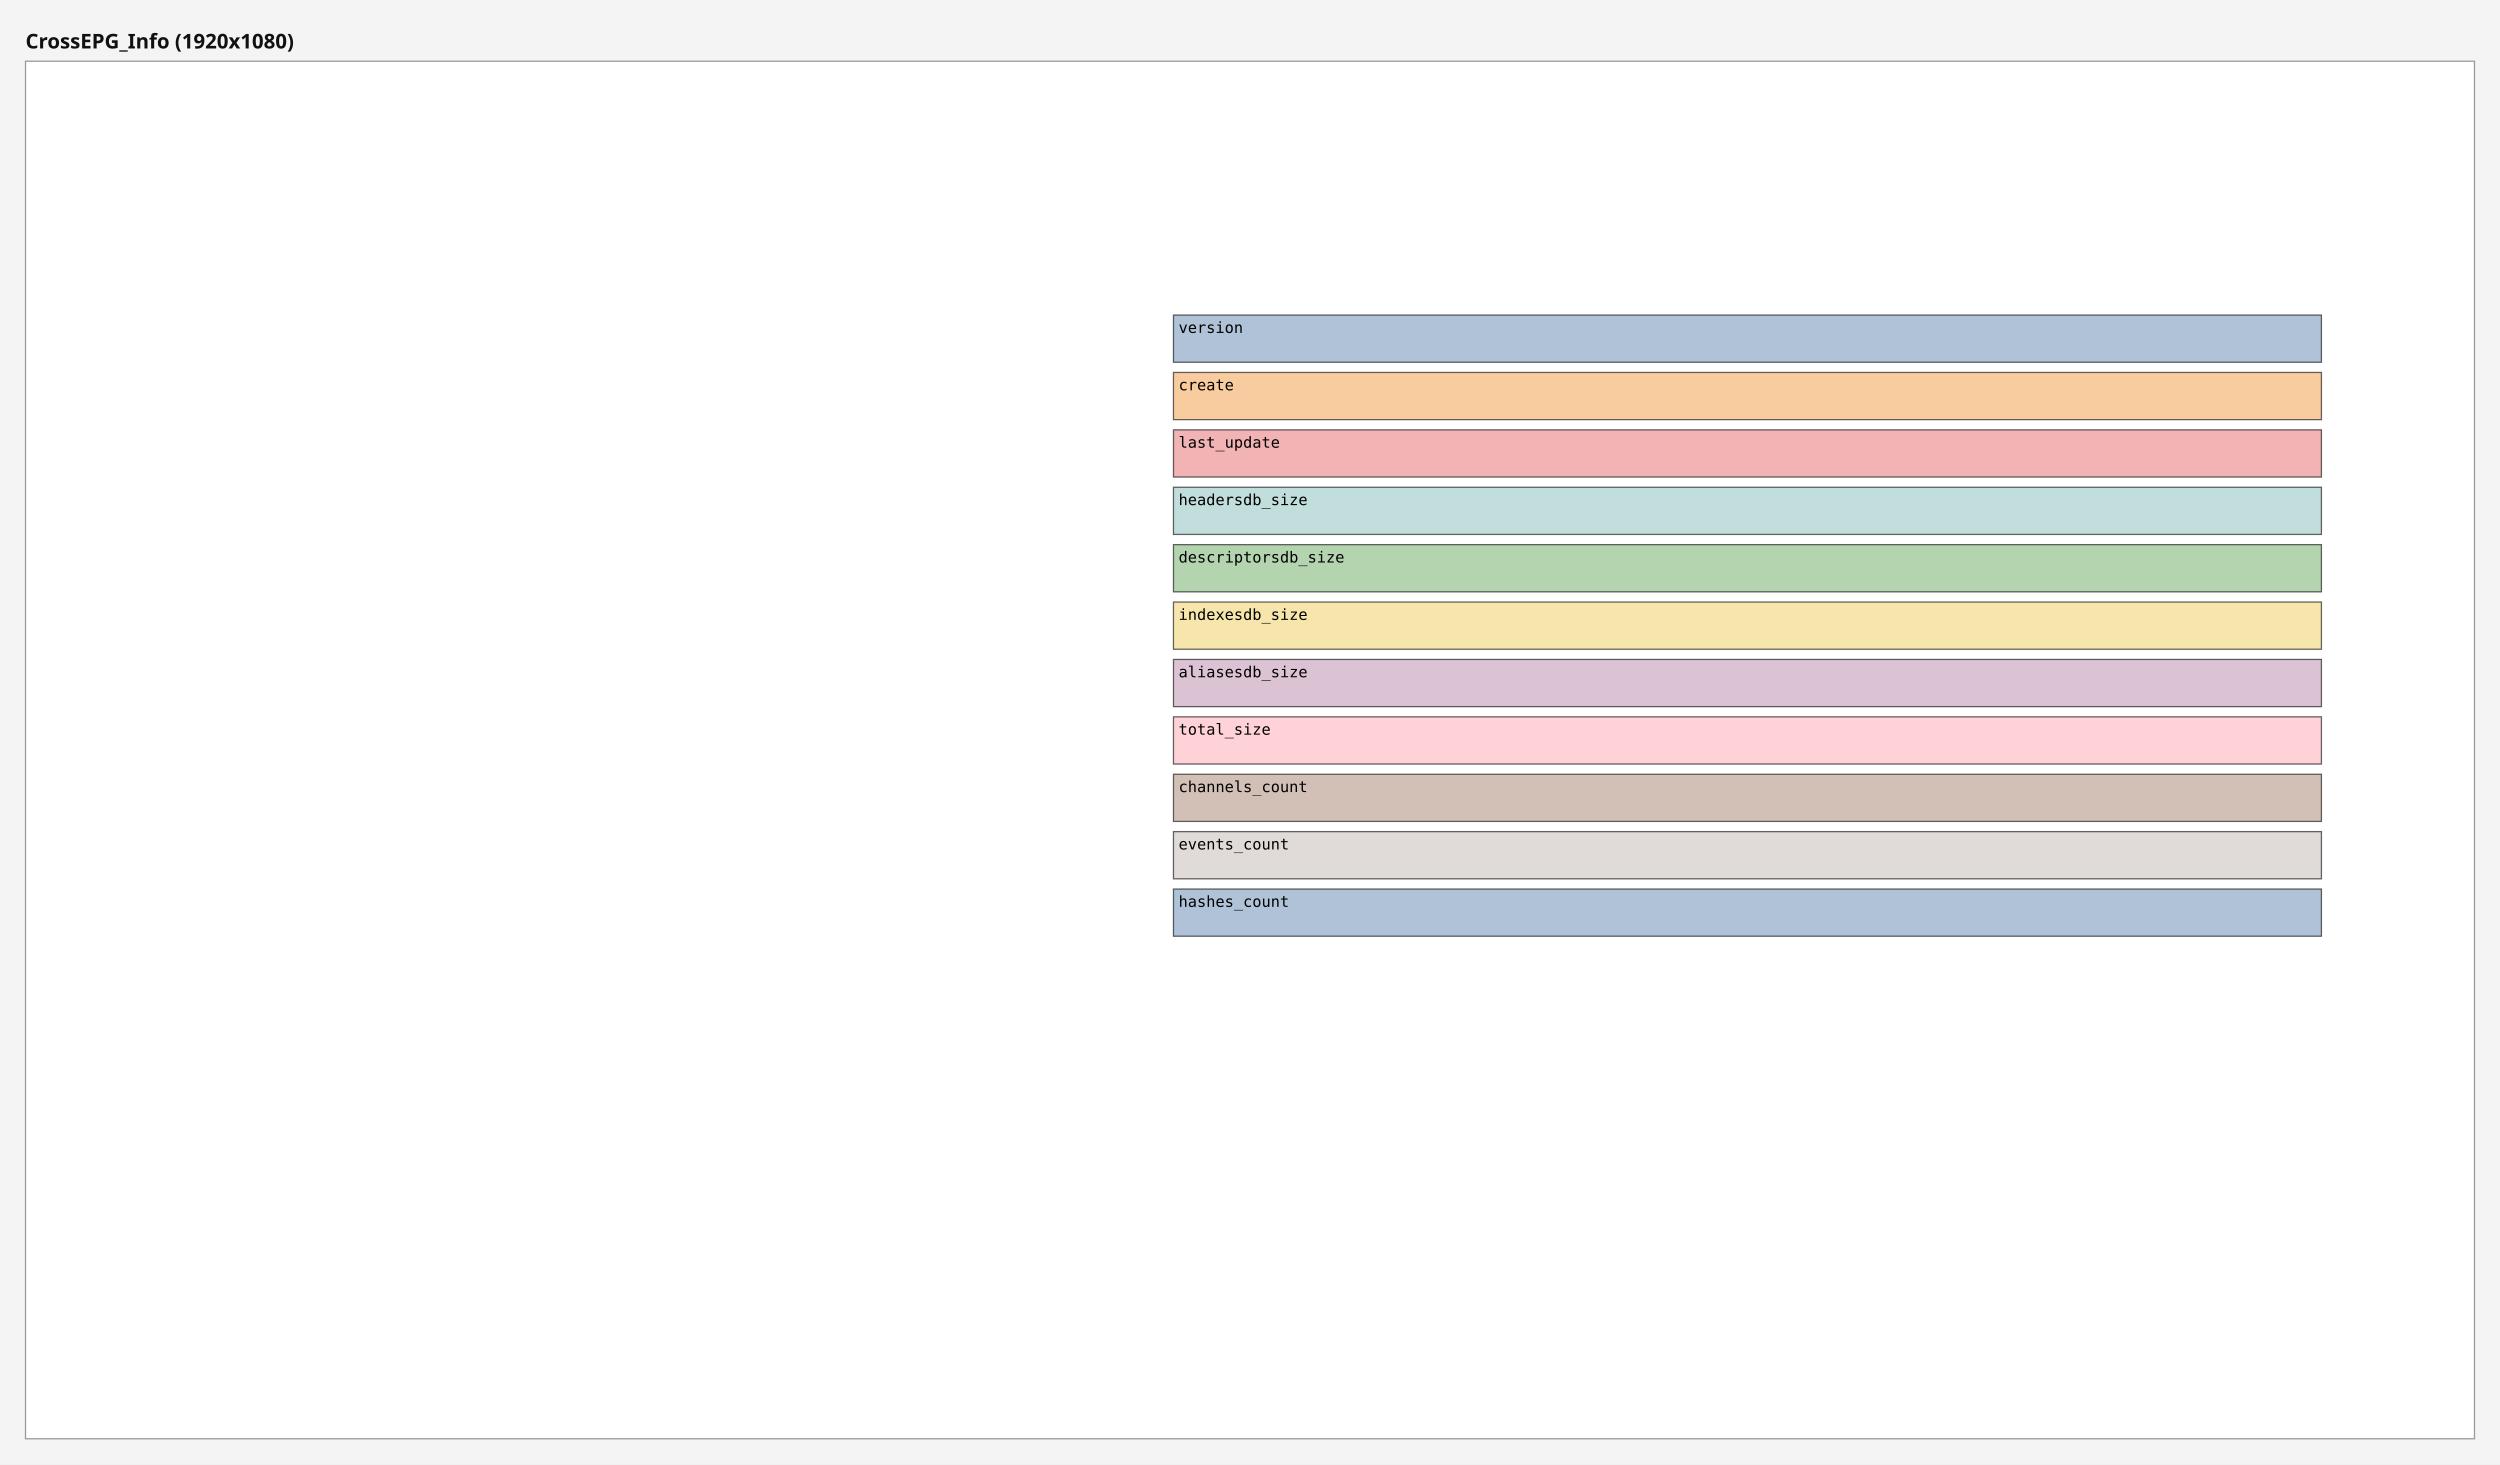
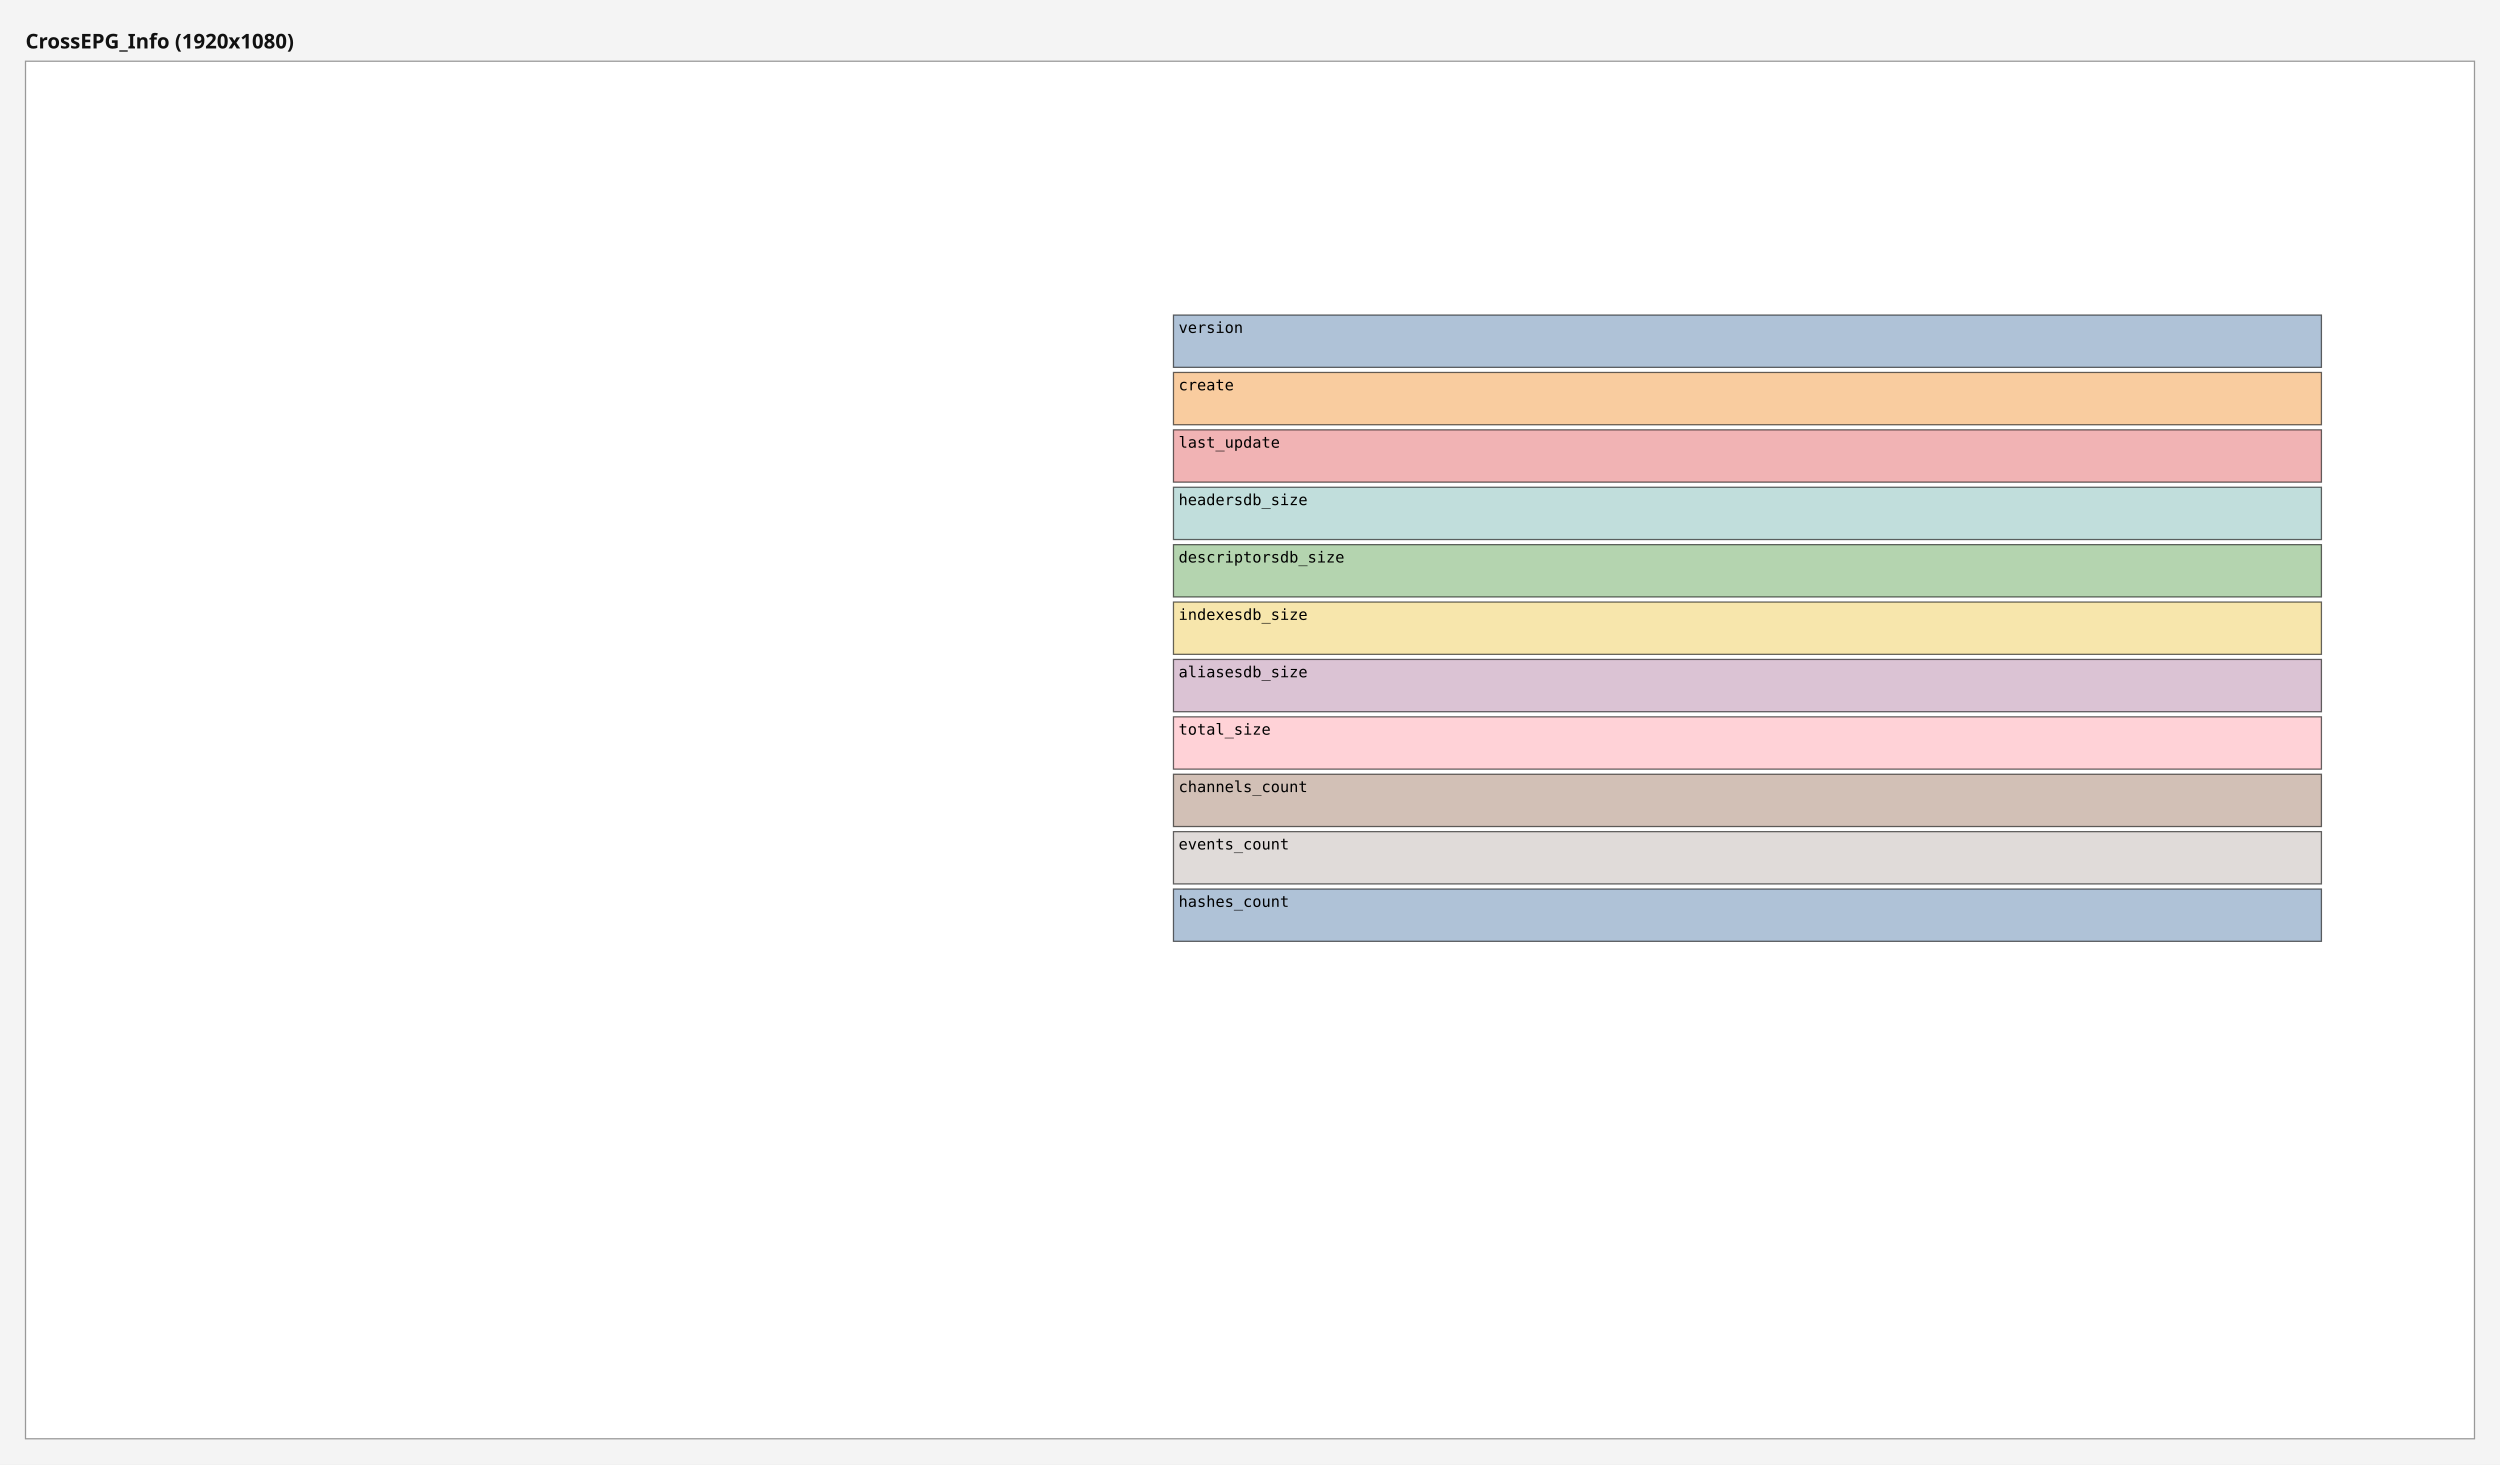
<svg xmlns="http://www.w3.org/2000/svg" width="1960" height="1148" viewBox="0 0 1960 1148">
  <rect x="0" y="0" width="1960" height="1148" fill="#f4f4f4" />
  <text x="20" y="38" font-family="sans-serif" font-size="16" font-weight="bold" fill="#111111">CrossEPG_Info (1920x1080)</text>
  <g data-screen="0" transform="translate(20,48)">
    <rect x="0" y="0" width="1920" height="1080" fill="#ffffff" stroke="#999999" stroke-width="1" />
    <g>
-       <rect data-ref="0:0" x="900" y="199" width="900" height="37" fill="#4e79a7" fill-opacity="0.45" stroke="#000000" stroke-opacity="0.6" stroke-width="1" />
+       <rect data-ref="0:0" x="900" y="199" width="900" height="41" fill="#4e79a7" fill-opacity="0.45" stroke="#000000" stroke-opacity="0.6" stroke-width="1" />
      <text x="904" y="213" font-family="monospace" font-size="12" fill="#000000">version</text>
    </g>
    <g>
-       <rect data-ref="0:1" x="900" y="244" width="900" height="37" fill="#f28e2b" fill-opacity="0.45" stroke="#000000" stroke-opacity="0.6" stroke-width="1" />
+       <rect data-ref="0:1" x="900" y="244" width="900" height="41" fill="#f28e2b" fill-opacity="0.45" stroke="#000000" stroke-opacity="0.6" stroke-width="1" />
      <text x="904" y="258" font-family="monospace" font-size="12" fill="#000000">create</text>
    </g>
    <g>
-       <rect data-ref="0:2" x="900" y="289" width="900" height="37" fill="#e15759" fill-opacity="0.45" stroke="#000000" stroke-opacity="0.6" stroke-width="1" />
+       <rect data-ref="0:2" x="900" y="289" width="900" height="41" fill="#e15759" fill-opacity="0.45" stroke="#000000" stroke-opacity="0.6" stroke-width="1" />
      <text x="904" y="303" font-family="monospace" font-size="12" fill="#000000">last_update</text>
    </g>
    <g>
-       <rect data-ref="0:3" x="900" y="334" width="900" height="37" fill="#76b7b2" fill-opacity="0.45" stroke="#000000" stroke-opacity="0.6" stroke-width="1" />
+       <rect data-ref="0:3" x="900" y="334" width="900" height="41" fill="#76b7b2" fill-opacity="0.45" stroke="#000000" stroke-opacity="0.6" stroke-width="1" />
      <text x="904" y="348" font-family="monospace" font-size="12" fill="#000000">headersdb_size</text>
    </g>
    <g>
-       <rect data-ref="0:4" x="900" y="379" width="900" height="37" fill="#59a14f" fill-opacity="0.45" stroke="#000000" stroke-opacity="0.6" stroke-width="1" />
+       <rect data-ref="0:4" x="900" y="379" width="900" height="41" fill="#59a14f" fill-opacity="0.45" stroke="#000000" stroke-opacity="0.6" stroke-width="1" />
      <text x="904" y="393" font-family="monospace" font-size="12" fill="#000000">descriptorsdb_size</text>
    </g>
    <g>
-       <rect data-ref="0:5" x="900" y="424" width="900" height="37" fill="#edc948" fill-opacity="0.45" stroke="#000000" stroke-opacity="0.6" stroke-width="1" />
+       <rect data-ref="0:5" x="900" y="424" width="900" height="41" fill="#edc948" fill-opacity="0.45" stroke="#000000" stroke-opacity="0.6" stroke-width="1" />
      <text x="904" y="438" font-family="monospace" font-size="12" fill="#000000">indexesdb_size</text>
    </g>
    <g>
-       <rect data-ref="0:6" x="900" y="469" width="900" height="37" fill="#b07aa1" fill-opacity="0.45" stroke="#000000" stroke-opacity="0.6" stroke-width="1" />
+       <rect data-ref="0:6" x="900" y="469" width="900" height="41" fill="#b07aa1" fill-opacity="0.45" stroke="#000000" stroke-opacity="0.6" stroke-width="1" />
      <text x="904" y="483" font-family="monospace" font-size="12" fill="#000000">aliasesdb_size</text>
    </g>
    <g>
-       <rect data-ref="0:7" x="900" y="514" width="900" height="37" fill="#ff9da7" fill-opacity="0.45" stroke="#000000" stroke-opacity="0.6" stroke-width="1" />
+       <rect data-ref="0:7" x="900" y="514" width="900" height="41" fill="#ff9da7" fill-opacity="0.45" stroke="#000000" stroke-opacity="0.6" stroke-width="1" />
      <text x="904" y="528" font-family="monospace" font-size="12" fill="#000000">total_size</text>
    </g>
    <g>
-       <rect data-ref="0:8" x="900" y="559" width="900" height="37" fill="#9c755f" fill-opacity="0.45" stroke="#000000" stroke-opacity="0.6" stroke-width="1" />
+       <rect data-ref="0:8" x="900" y="559" width="900" height="41" fill="#9c755f" fill-opacity="0.45" stroke="#000000" stroke-opacity="0.6" stroke-width="1" />
      <text x="904" y="573" font-family="monospace" font-size="12" fill="#000000">channels_count</text>
    </g>
    <g>
-       <rect data-ref="0:9" x="900" y="604" width="900" height="37" fill="#bab0ac" fill-opacity="0.45" stroke="#000000" stroke-opacity="0.6" stroke-width="1" />
+       <rect data-ref="0:9" x="900" y="604" width="900" height="41" fill="#bab0ac" fill-opacity="0.45" stroke="#000000" stroke-opacity="0.6" stroke-width="1" />
      <text x="904" y="618" font-family="monospace" font-size="12" fill="#000000">events_count</text>
    </g>
    <g>
-       <rect data-ref="0:10" x="900" y="649" width="900" height="37" fill="#4e79a7" fill-opacity="0.45" stroke="#000000" stroke-opacity="0.6" stroke-width="1" />
+       <rect data-ref="0:10" x="900" y="649" width="900" height="41" fill="#4e79a7" fill-opacity="0.45" stroke="#000000" stroke-opacity="0.6" stroke-width="1" />
      <text x="904" y="663" font-family="monospace" font-size="12" fill="#000000">hashes_count</text>
    </g>
  </g>
</svg>
